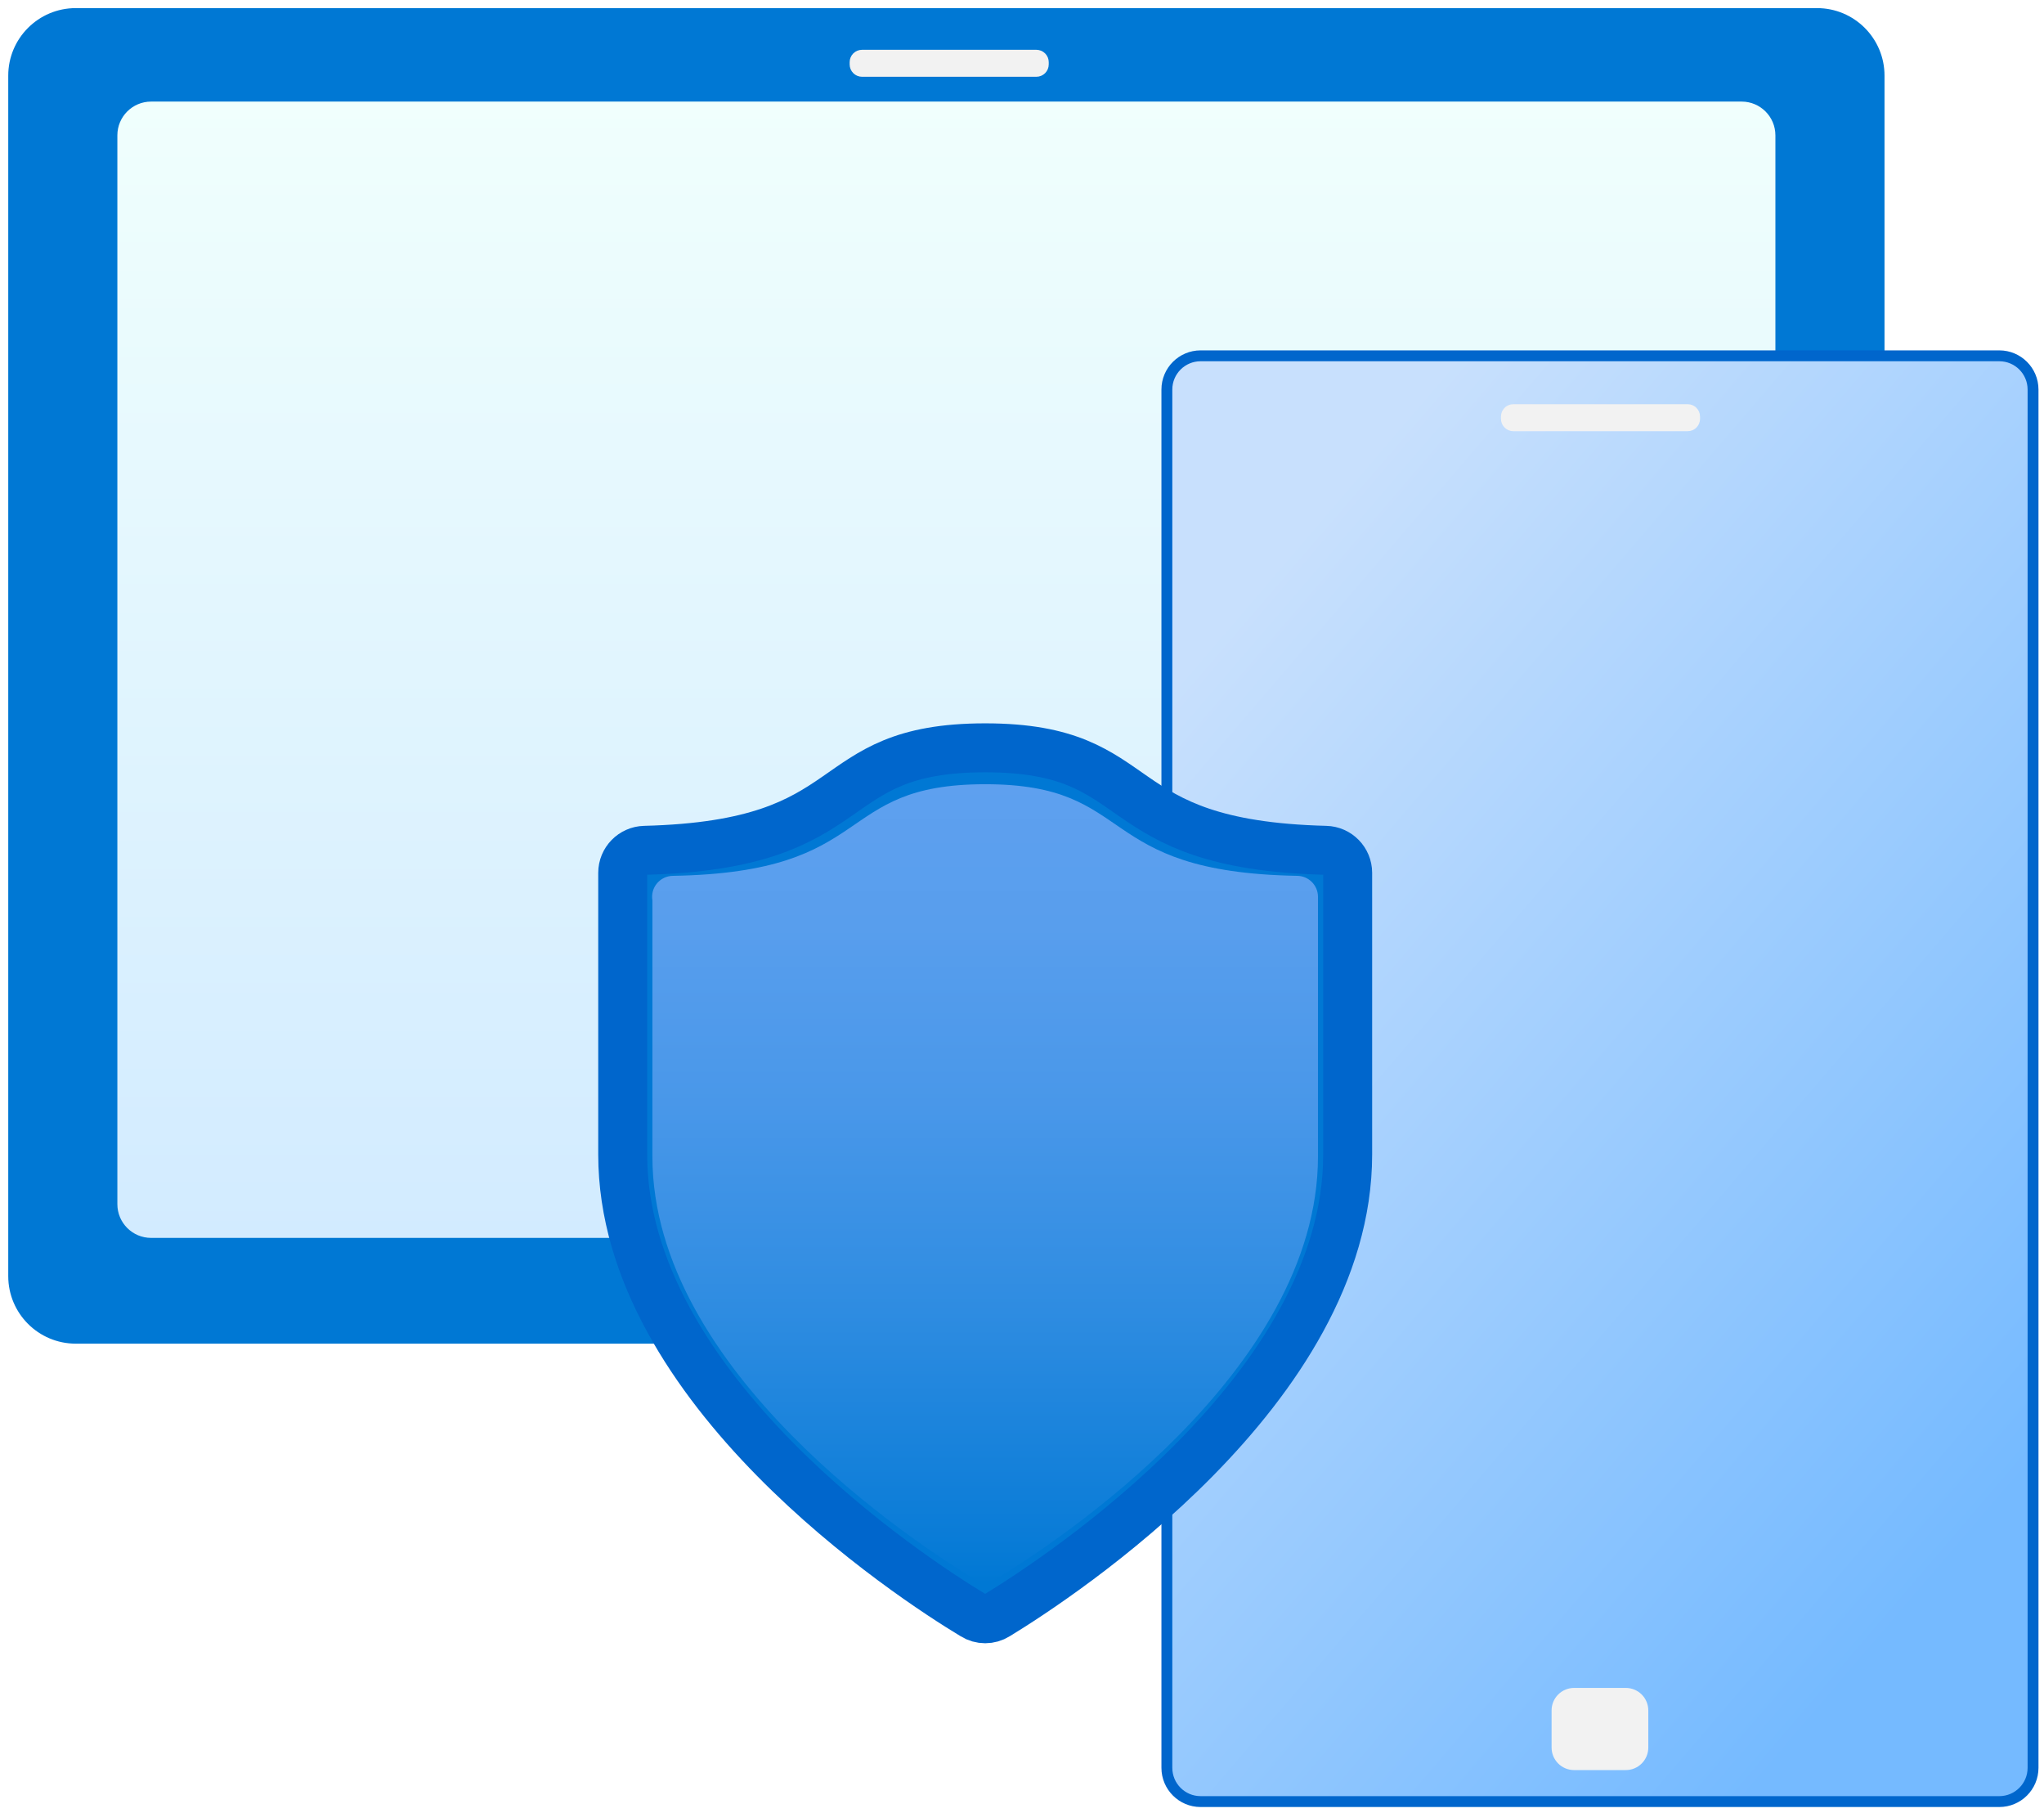
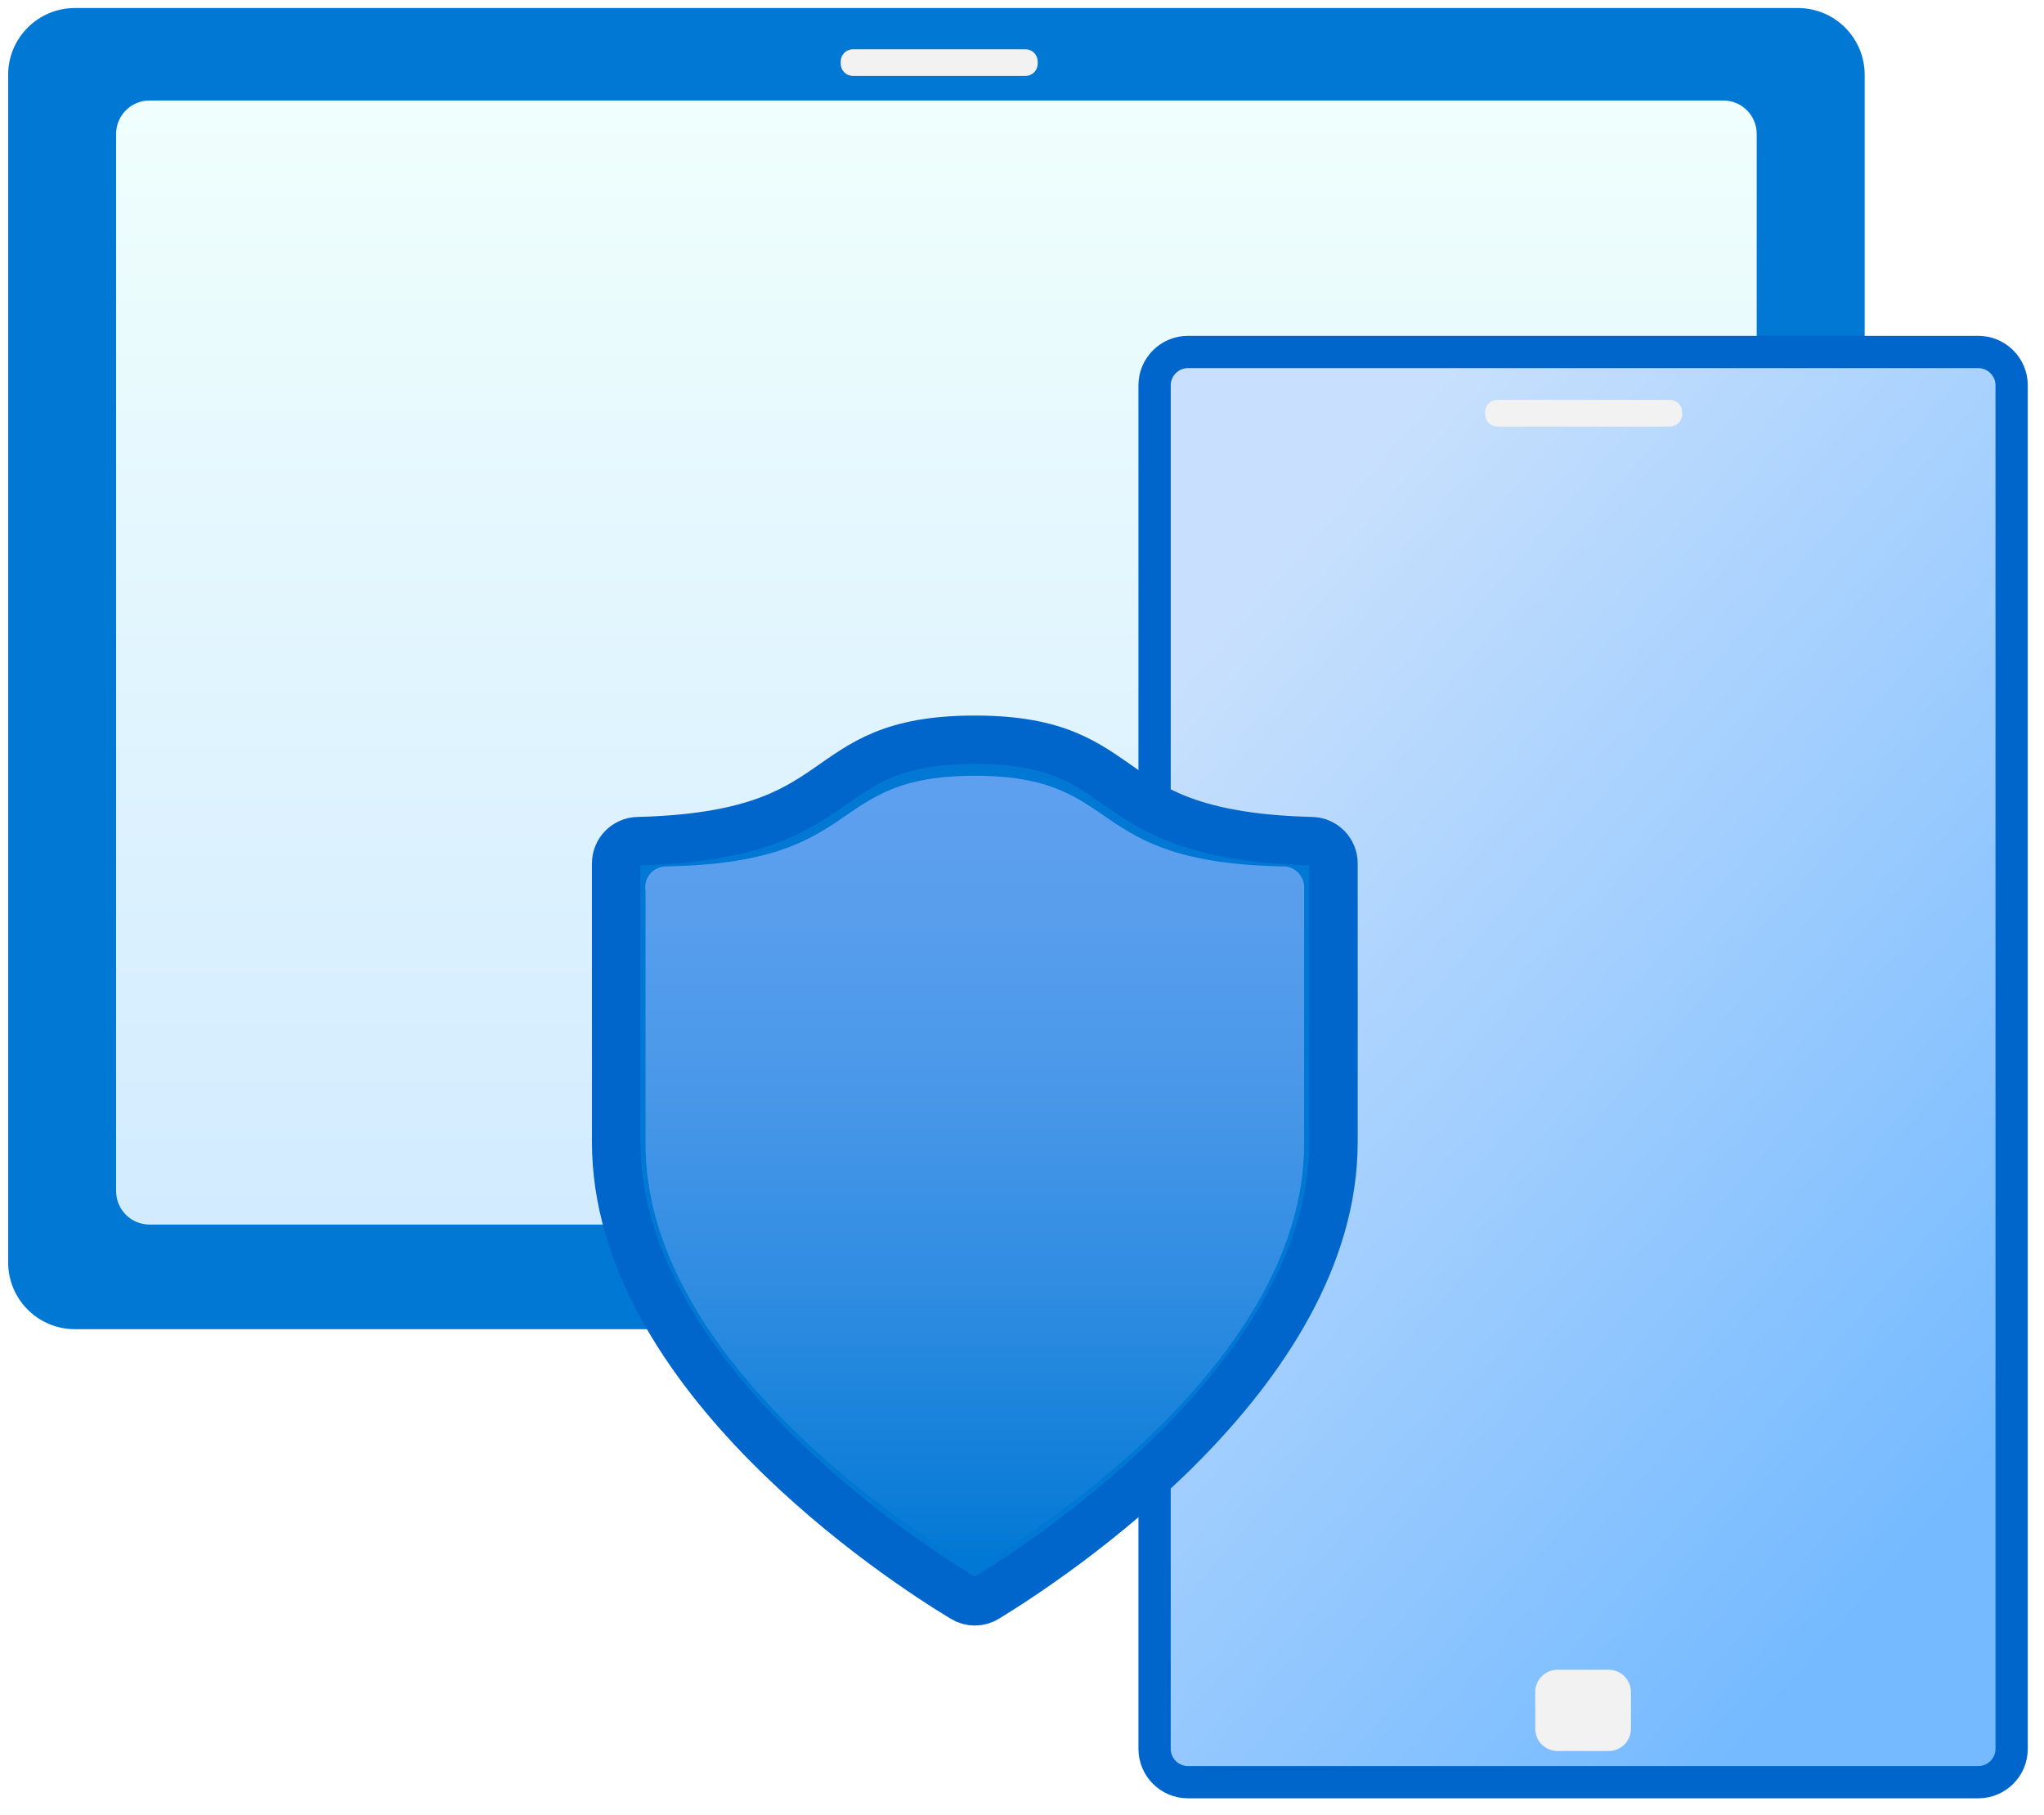
- <svg xmlns="http://www.w3.org/2000/svg" xmlns:ns1="http://schemas.microsoft.com/visio/2003/SVGExtensions/" width="2.609in" height="2.313in" viewBox="0 0 187.872 166.572" xml:space="preserve" color-interpolation-filters="sRGB" class="st8">
+ <svg xmlns="http://www.w3.org/2000/svg" xmlns:ns1="http://schemas.microsoft.com/visio/2003/SVGExtensions/" width="2.637in" height="2.341in" viewBox="0 0 189.872 168.572" xml:space="preserve" color-interpolation-filters="sRGB" class="st8">
  <ns1:documentProperties ns1:langID="1033" ns1:viewMarkup="false" />
  <style type="text/css">
	
		.st1 {fill:#0078d4;stroke:none;stroke-linecap:butt;stroke-width:0.75}
		.st2 {fill:url(#grad0-7);stroke:none;stroke-linecap:butt;stroke-width:0.75}
- 		.st3 {fill:url(#grad0-11);stroke:#0066cc;stroke-linecap:butt;stroke-width:1}
+ 		.st3 {fill:url(#grad0-11);stroke:#0066cc;stroke-linecap:butt;stroke-width:3}
		.st4 {fill:#f2f2f2;stroke:none;stroke-linecap:butt;stroke-width:0.75}
		.st5 {fill:none;stroke:none;stroke-linecap:butt;stroke-width:0.75}
		.st6 {fill:#0078d4;stroke:#0066cc;stroke-linecap:butt;stroke-width:4.5}
		.st7 {fill:url(#grad0-28);stroke:none;stroke-linecap:butt;stroke-width:0.75}
		.st8 {fill:none;fill-rule:evenodd;font-size:12px;overflow:visible;stroke-linecap:square;stroke-miterlimit:3}
	
	</style>
  <defs id="Patterns_And_Gradients">
    <linearGradient id="grad0-7" x1="0" y1="0" x2="1" y2="0" gradientTransform="rotate(-90 0.5 0.5)">
      <stop offset="0" stop-color="#d2ebff" stop-opacity="1" />
      <stop offset="1" stop-color="#f0fffd" stop-opacity="1" />
    </linearGradient>
    <linearGradient id="grad0-11" x1="0" y1="0" x2="1" y2="0" gradientTransform="rotate(-124.7468 0.5 0.5)">
      <stop offset="0" stop-color="#75baff" stop-opacity="1" />
      <stop offset="1" stop-color="#c8e0fd" stop-opacity="1" />
    </linearGradient>
    <linearGradient id="grad0-28" x1="0" y1="0" x2="1" y2="0" gradientTransform="rotate(-90 0.5 0.5)">
      <stop offset="0" stop-color="#0078d4" stop-opacity="1" />
      <stop offset="0.06" stop-color="#0a7cd7" stop-opacity="1" />
      <stop offset="0.34" stop-color="#2e8ce1" stop-opacity="1" />
      <stop offset="0.59" stop-color="#4897e9" stop-opacity="1" />
      <stop offset="0.82" stop-color="#589eed" stop-opacity="1" />
      <stop offset="1" stop-color="#5ea0ef" stop-opacity="1" />
    </linearGradient>
  </defs>
  <g ns1:mID="0" ns1:index="1" ns1:groupContext="foregroundPage">
    <ns1:pageProperties ns1:drawingScale="1" ns1:pageScale="1" ns1:drawingUnits="19" ns1:shadowOffsetX="9" ns1:shadowOffsetY="-9" />
-     <g id="group170-1" transform="translate(0.75,-1)" ns1:mID="170" ns1:groupContext="group">
+     <g id="group170-1" transform="translate(0.75,-3)" ns1:mID="170" ns1:groupContext="group">
      <g id="shape139-2" ns1:mID="139" ns1:groupContext="shape" transform="translate(0,-42.0843)">
-         <path d="M0 160.37 A6.204 6.204 -180 0 0 6.2 166.57 L166.27 166.57 A6.204 6.204 -180 0 0 172.47 160.37 L172.47         50.04 A6.204 6.204 -180 0 0 166.27 43.83 L6.2 43.83 A6.204 6.204 -180 0 0 -0 50.04 L0 160.37         Z" class="st1" />
+         <path d="M0 162.37 A6.204 6.204 -180 0 0 6.2 168.57 L166.27 168.57 A6.204 6.204 -180 0 0 172.47 162.37 L172.47         52.04 A6.204 6.204 -180 0 0 166.27 45.83 L6.2 45.83 A6.204 6.204 -180 0 0 -0 52.04 L0 162.37         Z" class="st1" />
      </g>
      <g id="shape140-4" ns1:mID="140" ns1:groupContext="shape" transform="translate(10.0299,-51.804)">
-         <path d="M0 163.47 A3.102 3.102 -180 0 0 3.1 166.57 L149.31 166.57 A3.102 3.102 -180 0 0 152.41 163.47 L152.41         65.24 A3.102 3.102 -180 0 0 149.31 62.14 L3.1 62.14 A3.102 3.102 -180 0 0 0 65.24 L0 163.47         Z" class="st2" />
+         <path d="M0 165.47 A3.102 3.102 -180 0 0 3.1 168.57 L149.31 168.57 A3.102 3.102 -180 0 0 152.41 165.47 L152.41         67.24 A3.102 3.102 -180 0 0 149.31 64.14 L3.1 64.14 A3.102 3.102 -180 0 0 0 67.24 L0 165.47         Z" class="st2" />
      </g>
      <g id="shape141-8" ns1:mID="141" ns1:groupContext="shape" transform="translate(106.503,2.84217E-14)">
-         <path d="M0 163.47 A3.102 3.102 -180 0 0 3.1 166.57 L76.52 166.57 A3.102 3.102 -180 0 0 79.62 163.47 L79.62         36.8 A3.102 3.102 -180 0 0 76.52 33.7 L3.1 33.7 A3.102 3.102 -180 0 0 0 36.8 L0 163.47 Z" class="st3" />
+         <path d="M0 165.47 A3.102 3.102 -180 0 0 3.1 168.57 L76.52 168.57 A3.102 3.102 -180 0 0 79.62 165.47 L79.62         38.8 A3.102 3.102 -180 0 0 76.52 35.7 L3.1 35.7 A3.102 3.102 -180 0 0 0 38.8 L0 165.47 Z" class="st3" />
      </g>
      <g id="shape142-12" ns1:mID="142" ns1:groupContext="shape" transform="translate(137.213,-125.943)">
-         <path d="M0 165.43 A1.137 1.137 -180 0 0 1.14 166.57 L17.16 166.57 A1.137 1.137 -180 0 0 18.3 165.43 L18.3         165.23 A1.137 1.137 -180 0 0 17.16 164.09 L1.14 164.09 A1.137 1.137 -180 0 0 -0 165.23 L0 165.43         Z" class="st4" />
+         <path d="M0 167.43 A1.137 1.137 -180 0 0 1.14 168.57 L17.16 168.57 A1.137 1.137 -180 0 0 18.3 167.43 L18.3         167.23 A1.137 1.137 -180 0 0 17.16 166.09 L1.14 166.09 A1.137 1.137 -180 0 0 -0 167.23 L0 167.43         Z" class="st4" />
      </g>
      <g id="shape143-14" ns1:mID="143" ns1:groupContext="shape" transform="translate(114.052,-14.8898)">
-         <path d="M0 165.12 A1.448 1.448 -180 0 0 1.45 166.57 L63.18 166.57 A1.448 1.448 -180 0 0 64.63 165.12 L64.63         61.21 A1.448 1.448 -180 0 0 63.18 59.76 L1.45 59.76 A1.448 1.448 -180 0 0 0 61.21 L0 165.12         Z" class="st5" />
+         <path d="M0 167.12 A1.448 1.448 -180 0 0 1.45 168.57 L63.18 168.57 A1.448 1.448 -180 0 0 64.63 167.12 L64.63         63.21 A1.448 1.448 -180 0 0 63.18 61.76 L1.45 61.76 A1.448 1.448 -180 0 0 0 63.21 L0 167.12         Z" class="st5" />
      </g>
      <g id="shape144-16" ns1:mID="144" ns1:groupContext="shape" transform="translate(77.3441,-158.514)">
-         <path d="M0 165.43 A1.137 1.137 -180 0 0 1.14 166.57 L17.16 166.57 A1.137 1.137 -180 0 0 18.3 165.43 L18.3         165.23 A1.137 1.137 -180 0 0 17.16 164.09 L1.14 164.09 A1.137 1.137 -180 0 0 -0 165.23 L0 165.43         Z" class="st4" />
+         <path d="M0 167.43 A1.137 1.137 -180 0 0 1.14 168.57 L17.16 168.57 A1.137 1.137 -180 0 0 18.3 167.43 L18.3         167.23 A1.137 1.137 -180 0 0 17.16 166.09 L1.14 166.09 A1.137 1.137 -180 0 0 -0 167.23 L0 167.43         Z" class="st4" />
      </g>
      <g id="shape145-18" ns1:mID="145" ns1:groupContext="shape" transform="translate(141.867,-2.89523)">
-         <path d="M0 164.5 A2.068 2.068 -180 0 0 2.07 166.57 L6.82 166.57 A2.068 2.068 -180 0 0 8.89 164.5 L8.89 161.09         A2.068 2.068 -180 0 0 6.82 159.02 L2.07 159.02 A2.068 2.068 -180 0 0 0 161.09 L0 164.5 Z" class="st4" />
+         <path d="M0 166.5 A2.068 2.068 -180 0 0 2.07 168.57 L6.82 168.57 A2.068 2.068 -180 0 0 8.89 166.5 L8.89 163.09         A2.068 2.068 -180 0 0 6.82 161.02 L2.07 161.02 A2.068 2.068 -180 0 0 0 163.09 L0 166.5 Z" class="st4" />
      </g>
      <g id="group151-20" transform="translate(56.4823,-16.803)" ns1:mID="151" ns1:groupContext="group">
        <g id="group152-21" ns1:mID="152" ns1:groupContext="group">
          <g id="shape153-22" ns1:mID="153" ns1:groupContext="shape">
-             <path d="M66.64 123.9 C66.64 145.41 40.19 162.73 34.4 166.26 A2.024 2.024 0 0 1 32.24 166.26 C26.45 162.78           0 145.46 0 123.9 L0 98.02 A2.071 2.071 0 0 1 2.02 95.95 C22.64 95.43 17.88 86.53 33.32 86.53           C48.76 86.53 44 95.43 64.62 95.95 A2.071 2.071 0 0 1 66.64 98.02 L66.64 123.9 Z" class="st6" />
+             <path d="M66.64 125.9 C66.64 147.41 40.19 164.73 34.4 168.26 A2.024 2.024 0 0 1 32.24 168.26 C26.45 164.78           0 147.46 0 125.9 L0 100.02 A2.071 2.071 0 0 1 2.02 97.95 C22.64 97.43 17.88 88.53 33.32           88.53 C48.76 88.53 44 97.43 64.62 97.95 A2.071 2.071 0 0 1 66.64 100.02 L66.64 125.9 Z" class="st6" />
          </g>
        </g>
        <g id="group154-24" ns1:mID="154" ns1:groupContext="group">
          <g id="shape155-25" ns1:mID="155" ns1:groupContext="shape" transform="translate(2.7296,-3.37493)">
-             <path d="M61.18 127.47 C61.18 147.23 36.9 163.09 31.58 166.29 A1.882 1.882 0 0 1 29.6 166.29 C24.28 163.09           0 147.23 0 127.47 L0 103.93 A1.93 1.93 0 0 1 1.88 101.67 C20.8 101.35 16.47 93.25 30.59           93.25 C44.71 93.25 40.38 101.35 59.3 101.67 A1.93 1.93 0 0 1 61.18 103.56 L61.18 127.47           Z" class="st7" />
+             <path d="M61.18 129.47 C61.18 149.23 36.9 165.09 31.58 168.29 A1.882 1.882 0 0 1 29.6 168.29 C24.28 165.09           0 149.23 0 129.47 L0 105.93 A1.93 1.93 0 0 1 1.88 103.67 C20.8 103.35 16.47 95.25 30.59           95.25 C44.71 95.25 40.38 103.35 59.3 103.67 A1.93 1.93 0 0 1 61.18 105.56 L61.18 129.47           Z" class="st7" />
          </g>
        </g>
      </g>
    </g>
  </g>
</svg>
